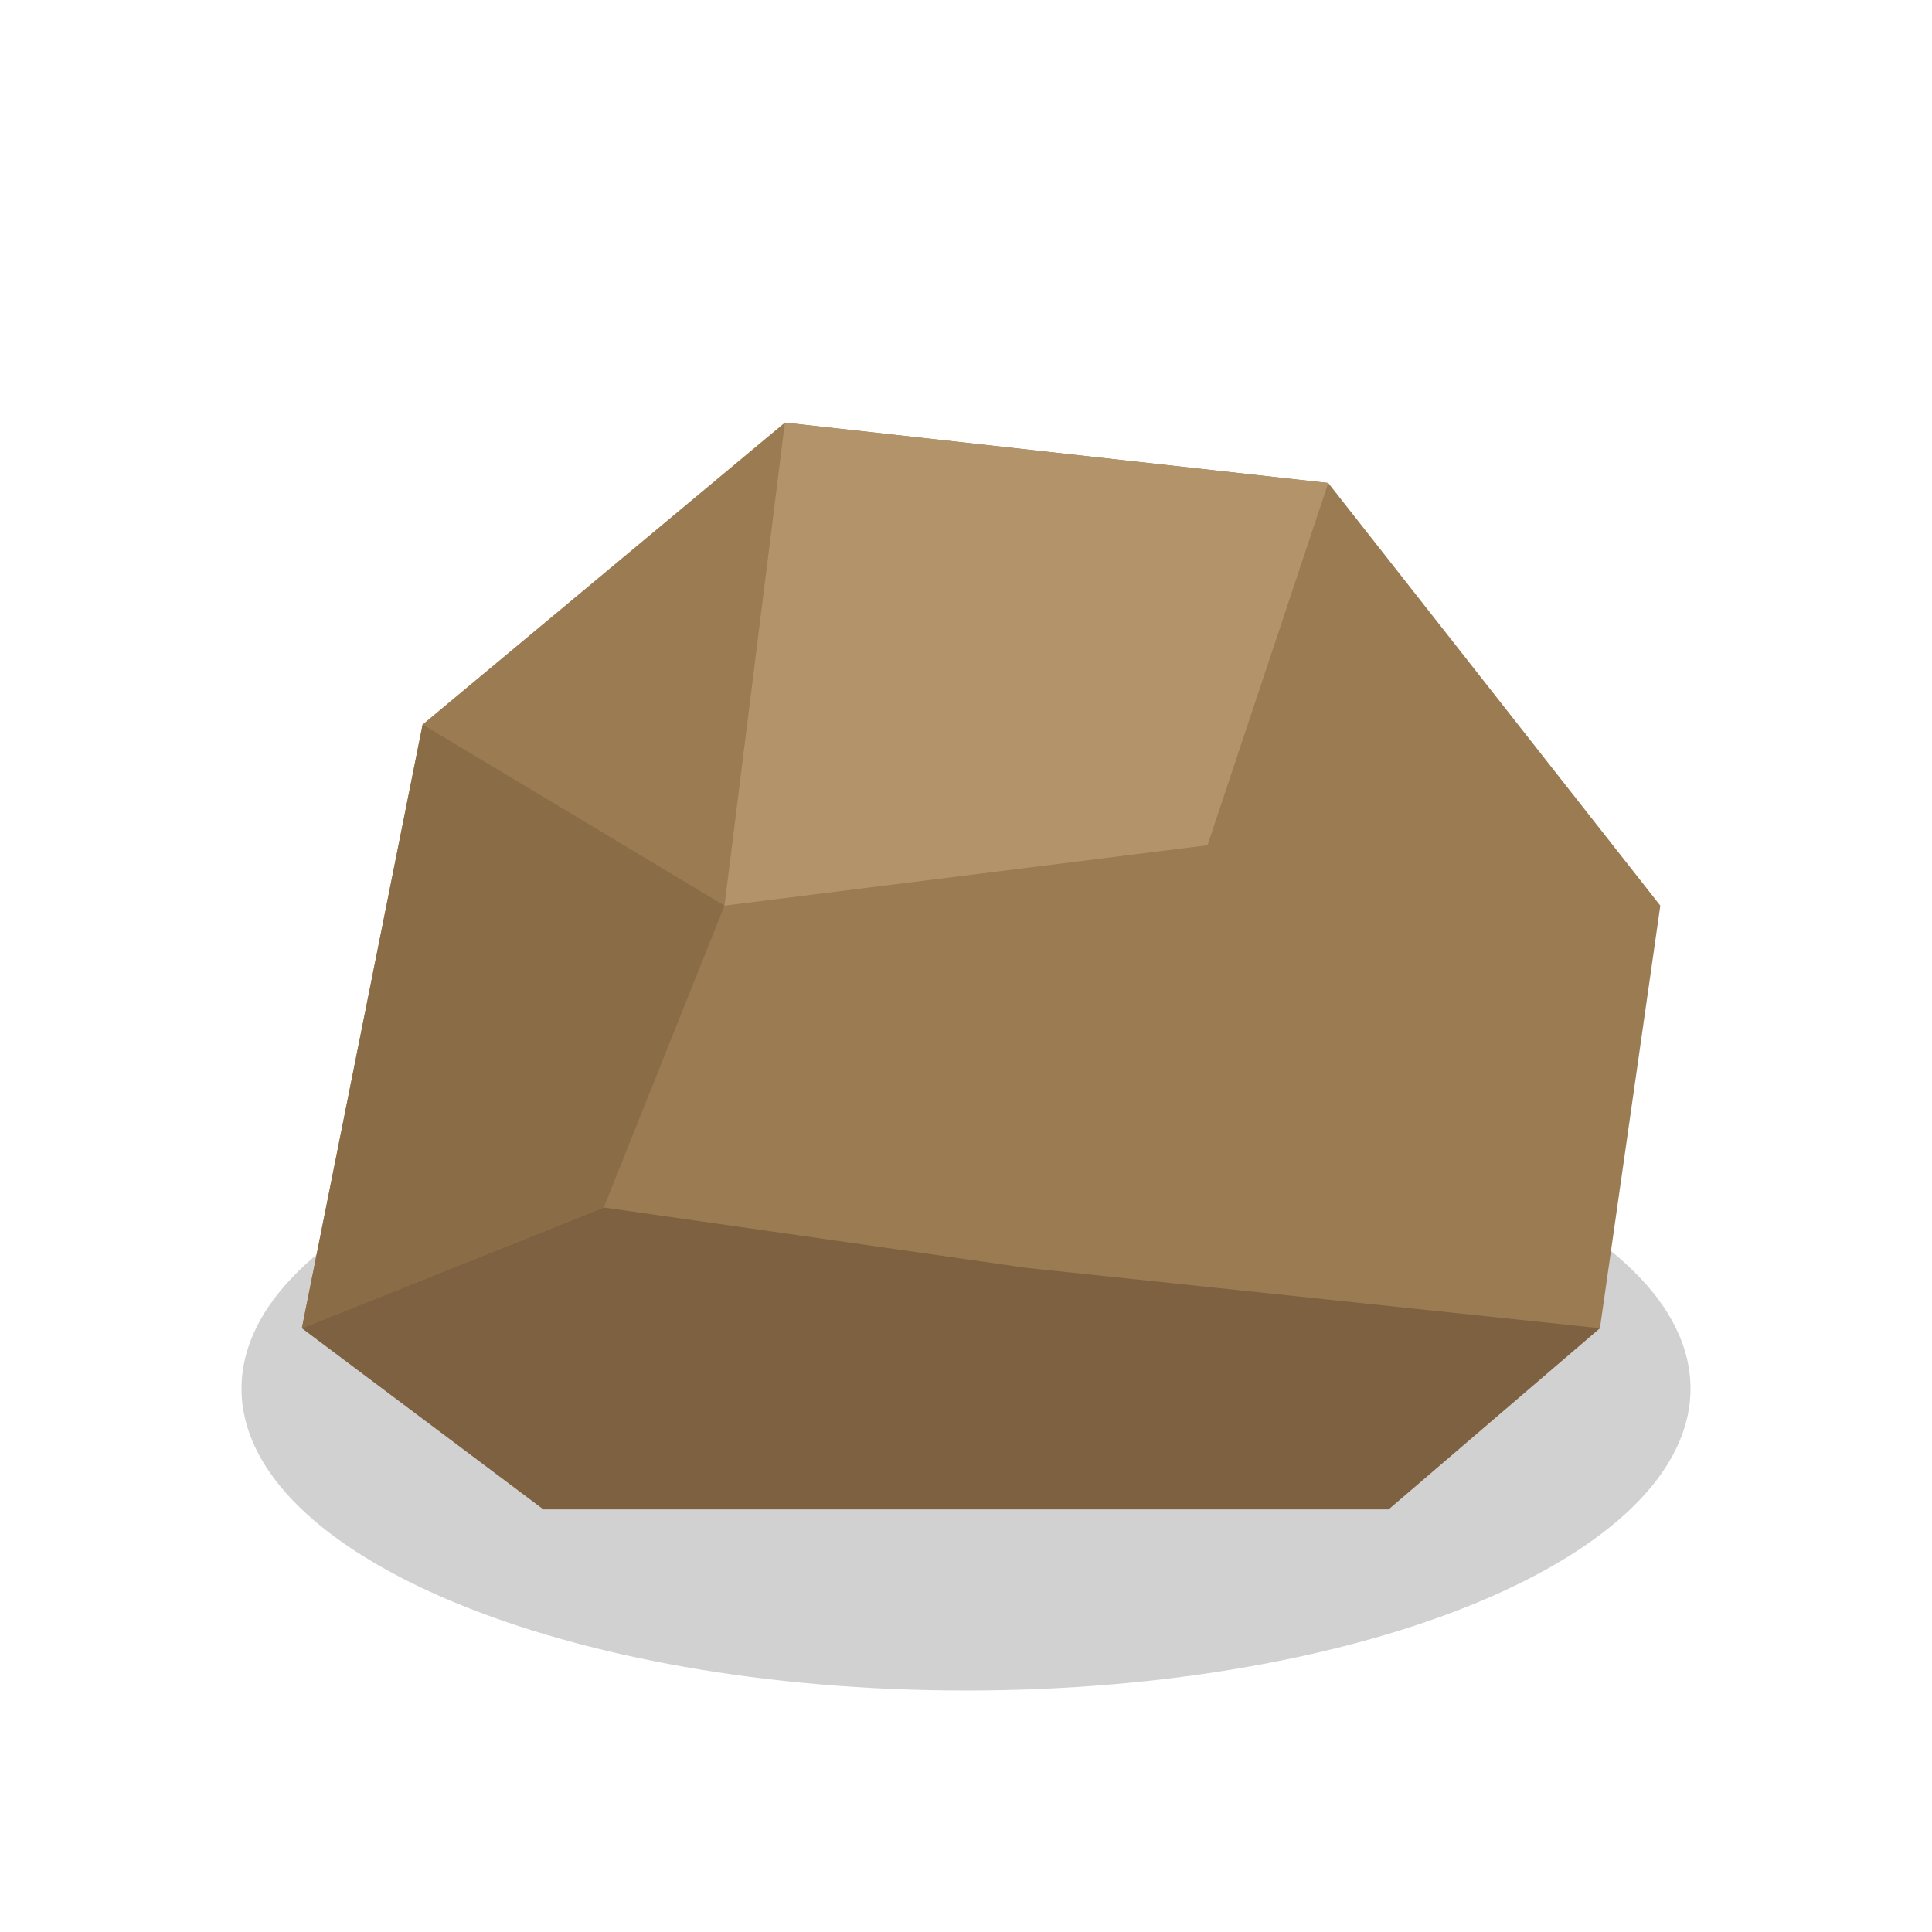
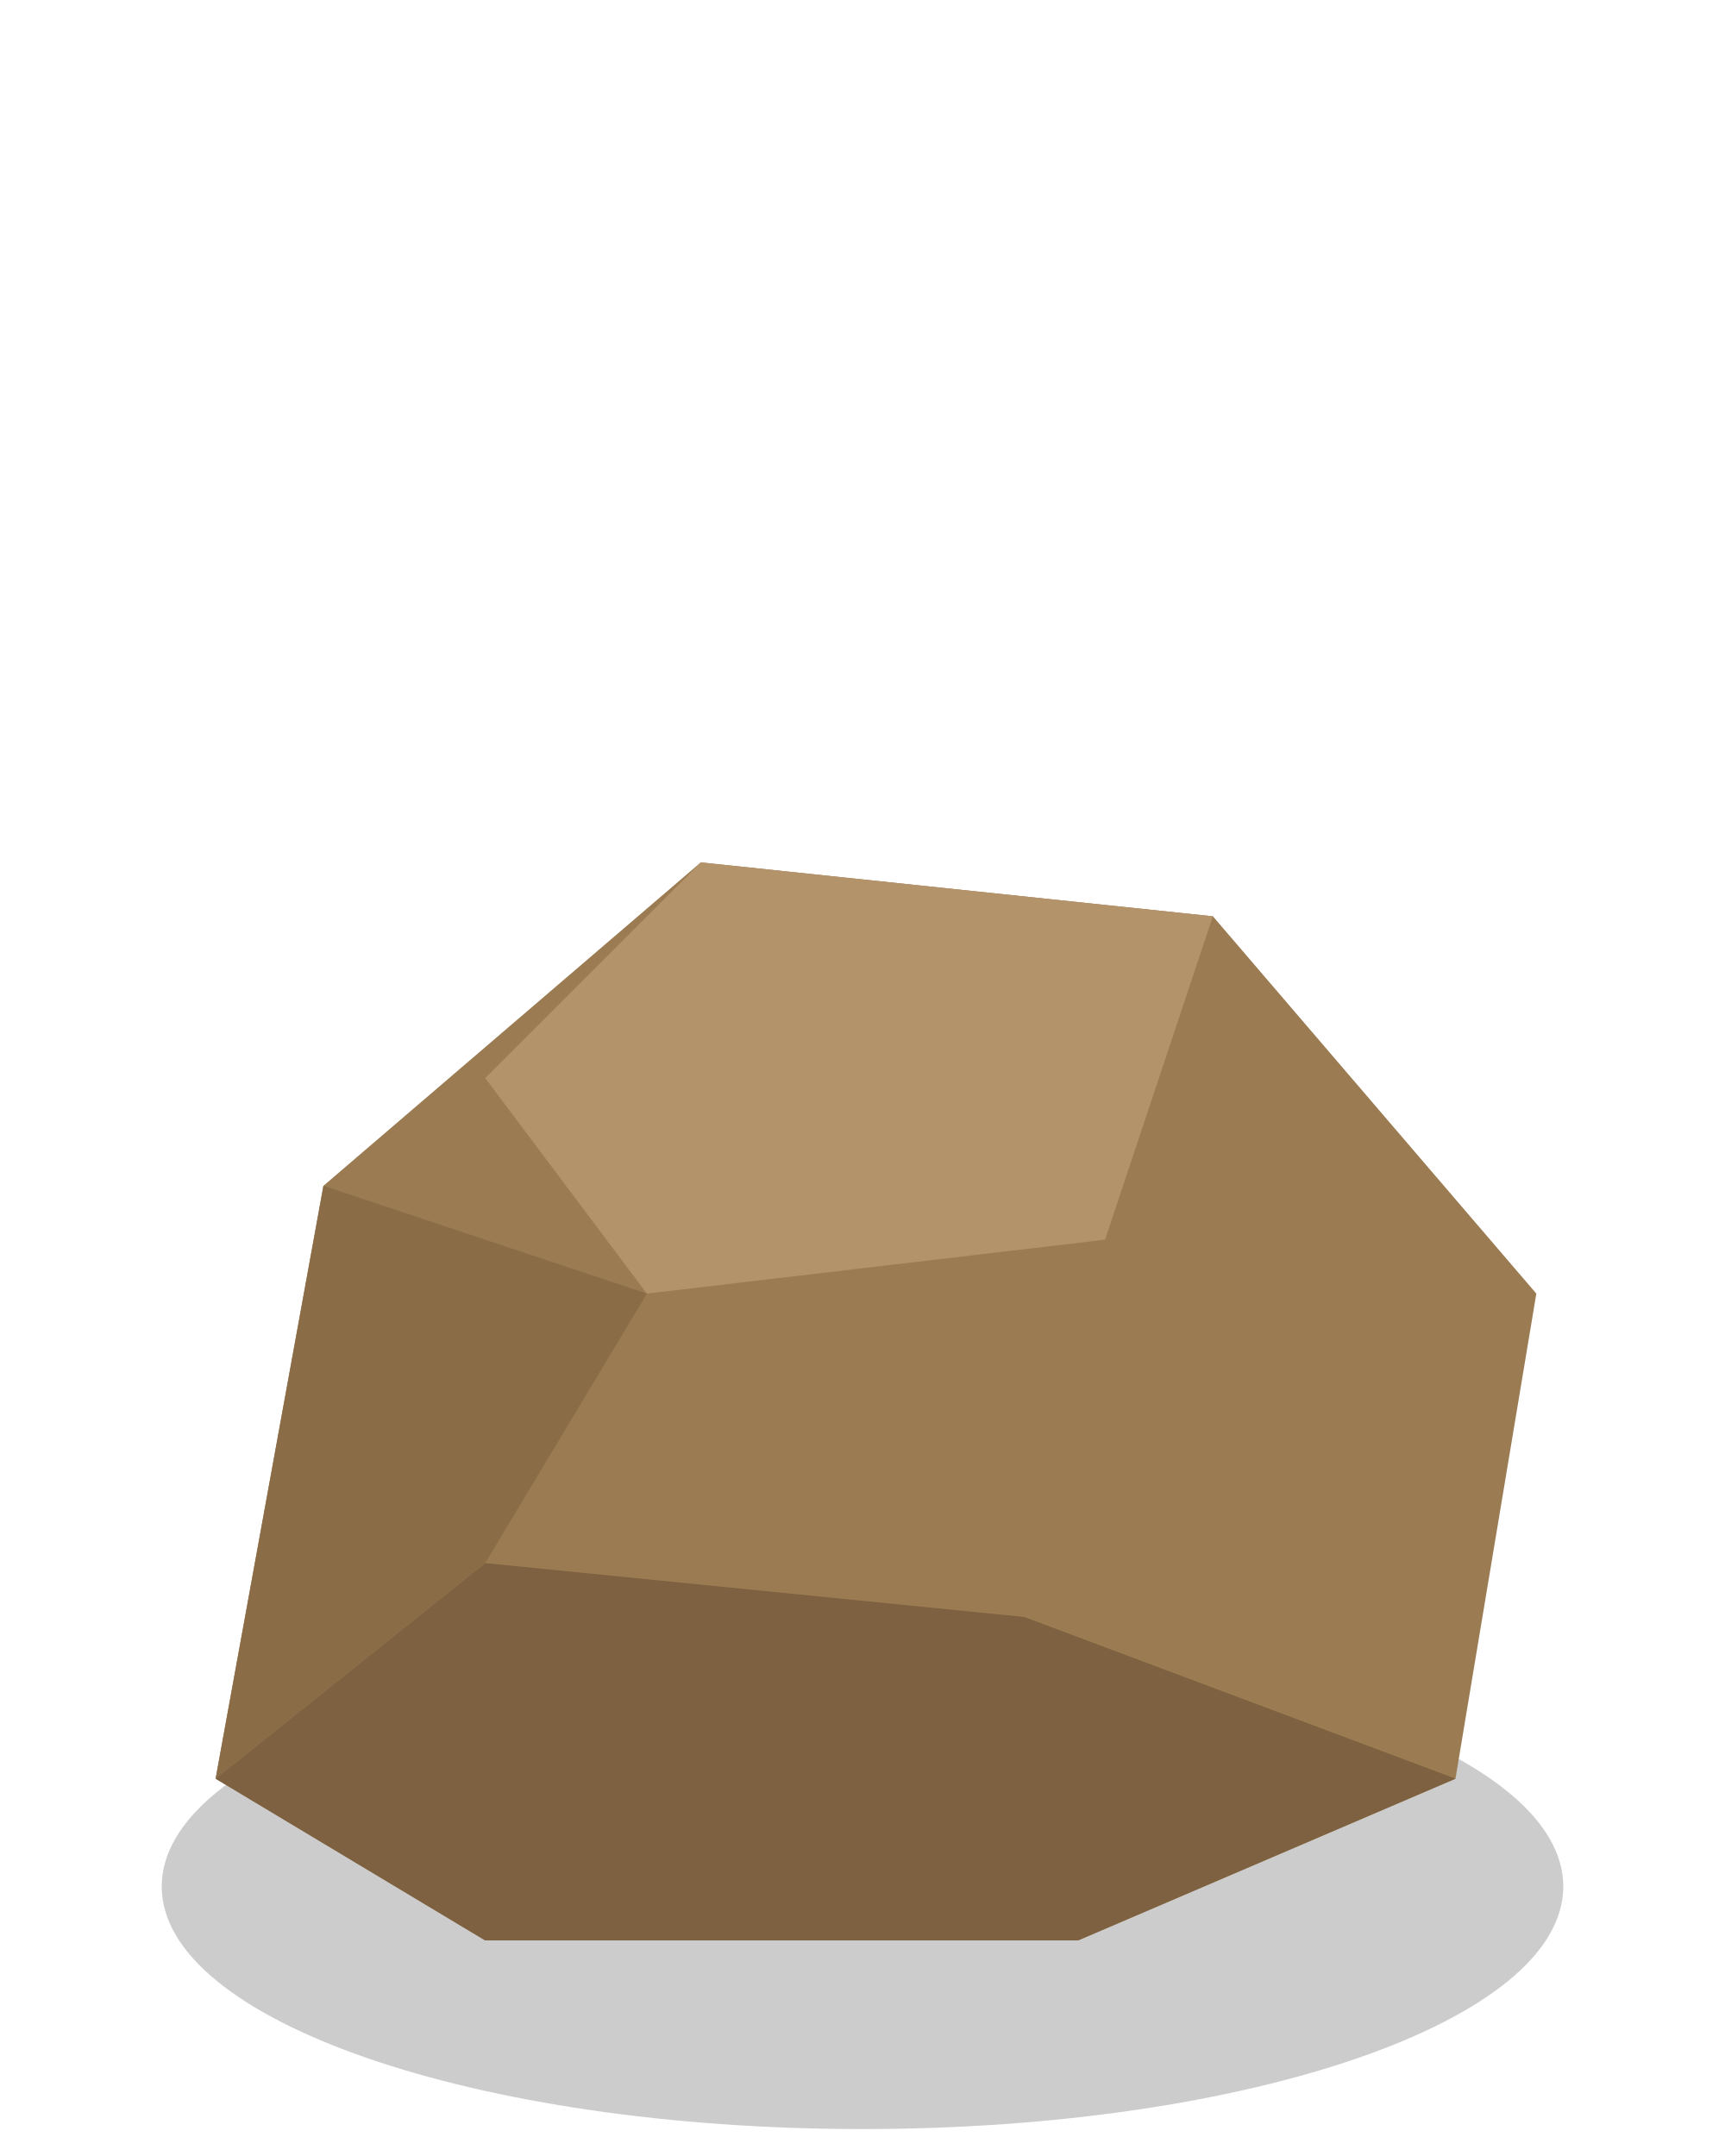
- <svg xmlns="http://www.w3.org/2000/svg" width="64" height="64" viewBox="0 0 64 64">
-   <ellipse cx="32" cy="46" rx="24" ry="10" fill="#000000" fill-opacity="0.18" />
-   <path d="M 10 44 L 14 24 L 26 14 L 44 16 L 55 30 L 53 44 Z" fill="#9a7b52" />
-   <path d="M 10 44 L 20 40 L 34 42 L 53 44 L 46 50 L 18 50 Z" fill="#7d6140" />
-   <path d="M 26 14 L 44 16 L 40 28 L 24 30 Z" fill="#b3936a" />
-   <path d="M 14 24 L 24 30 L 20 40 L 10 44 Z" fill="#8a6c47" />
+ <svg xmlns="http://www.w3.org/2000/svg" width="64" height="80" viewBox="0 0 64 80">
+   <ellipse cx="32" cy="70" rx="26" ry="9" fill="#000000" fill-opacity="0.2" />
+   <path d="M 8 66 L 12 44 L 26 32 L 45 34 L 57 48 L 54 66 L 40 72 L 18 72 Z" fill="#9a7b52" />
+   <path d="M 8 66 L 18 58 L 38 60 L 54 66 L 40 72 L 18 72 Z" fill="#7d6140" />
+   <path d="M 26 32 L 45 34 L 41 46 L 24 48 L 18 40 Z" fill="#b3936a" />
+   <path d="M 12 44 L 24 48 L 18 58 L 8 66 Z" fill="#8a6c47" />
</svg>
